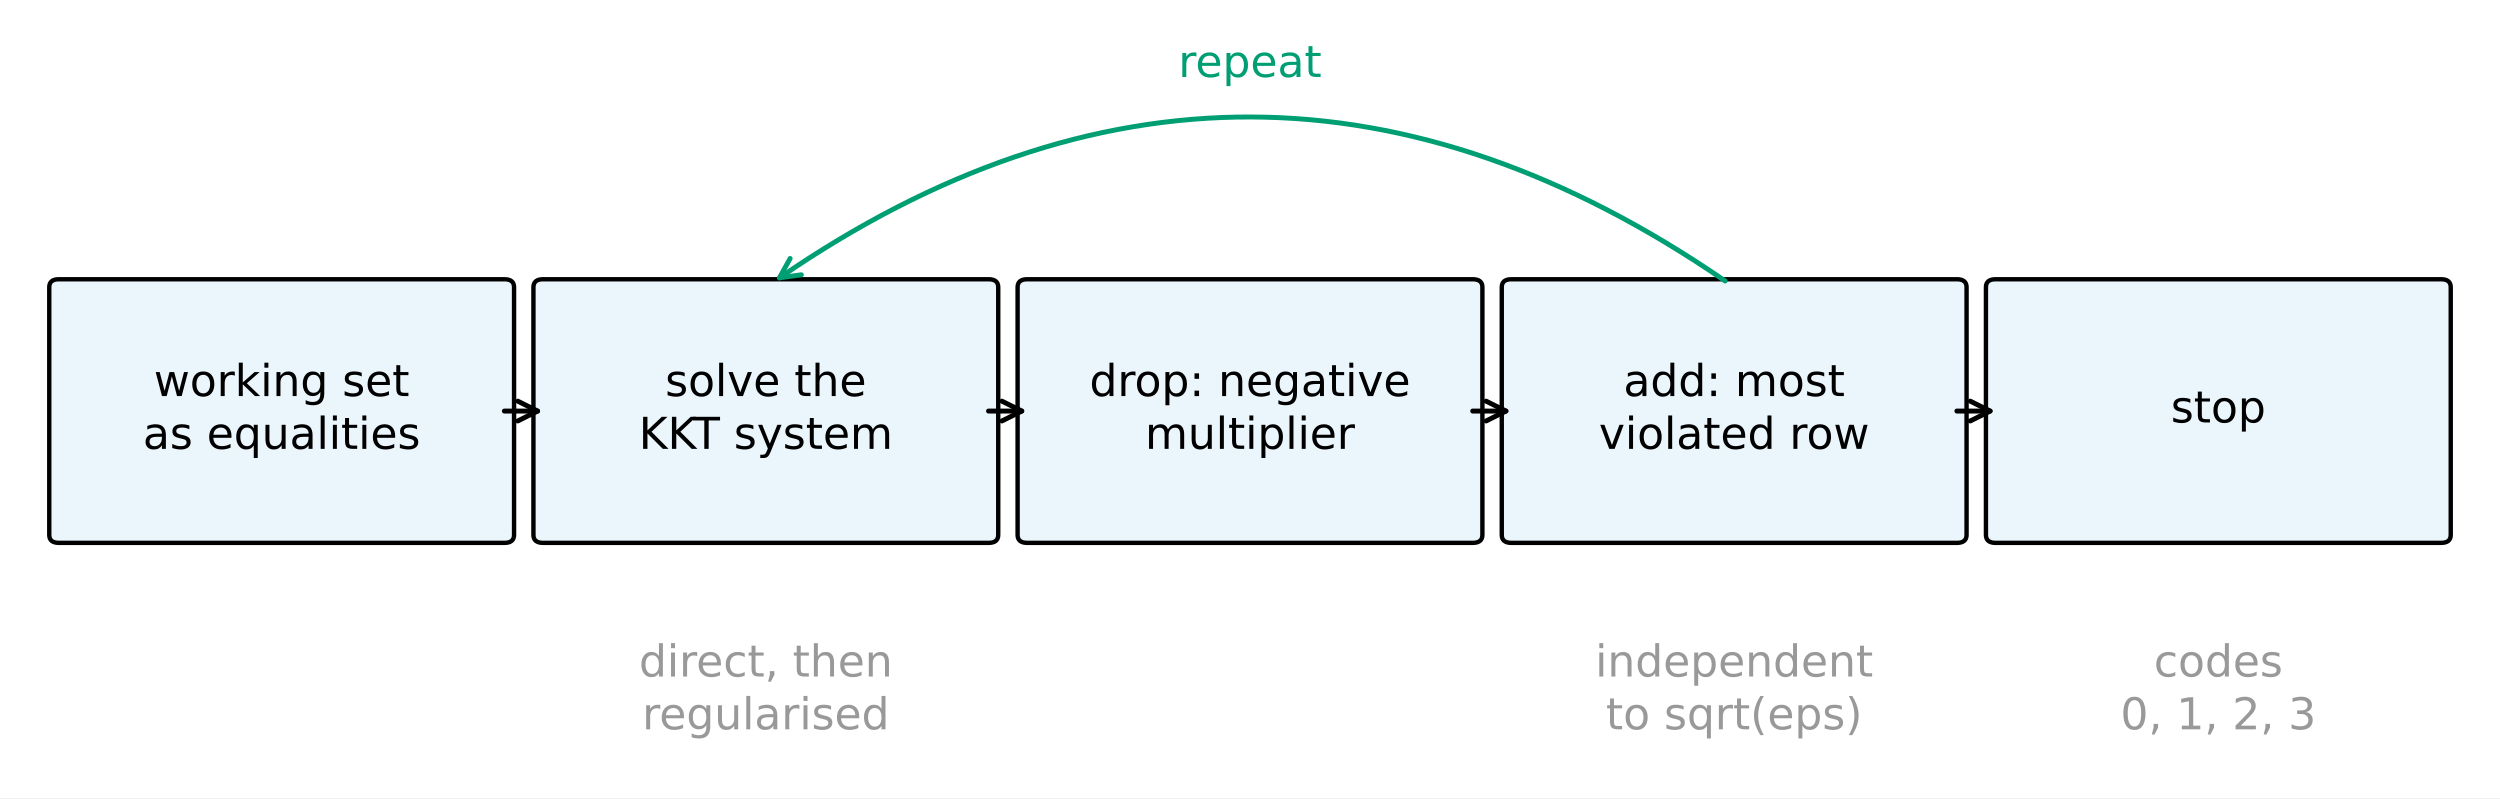
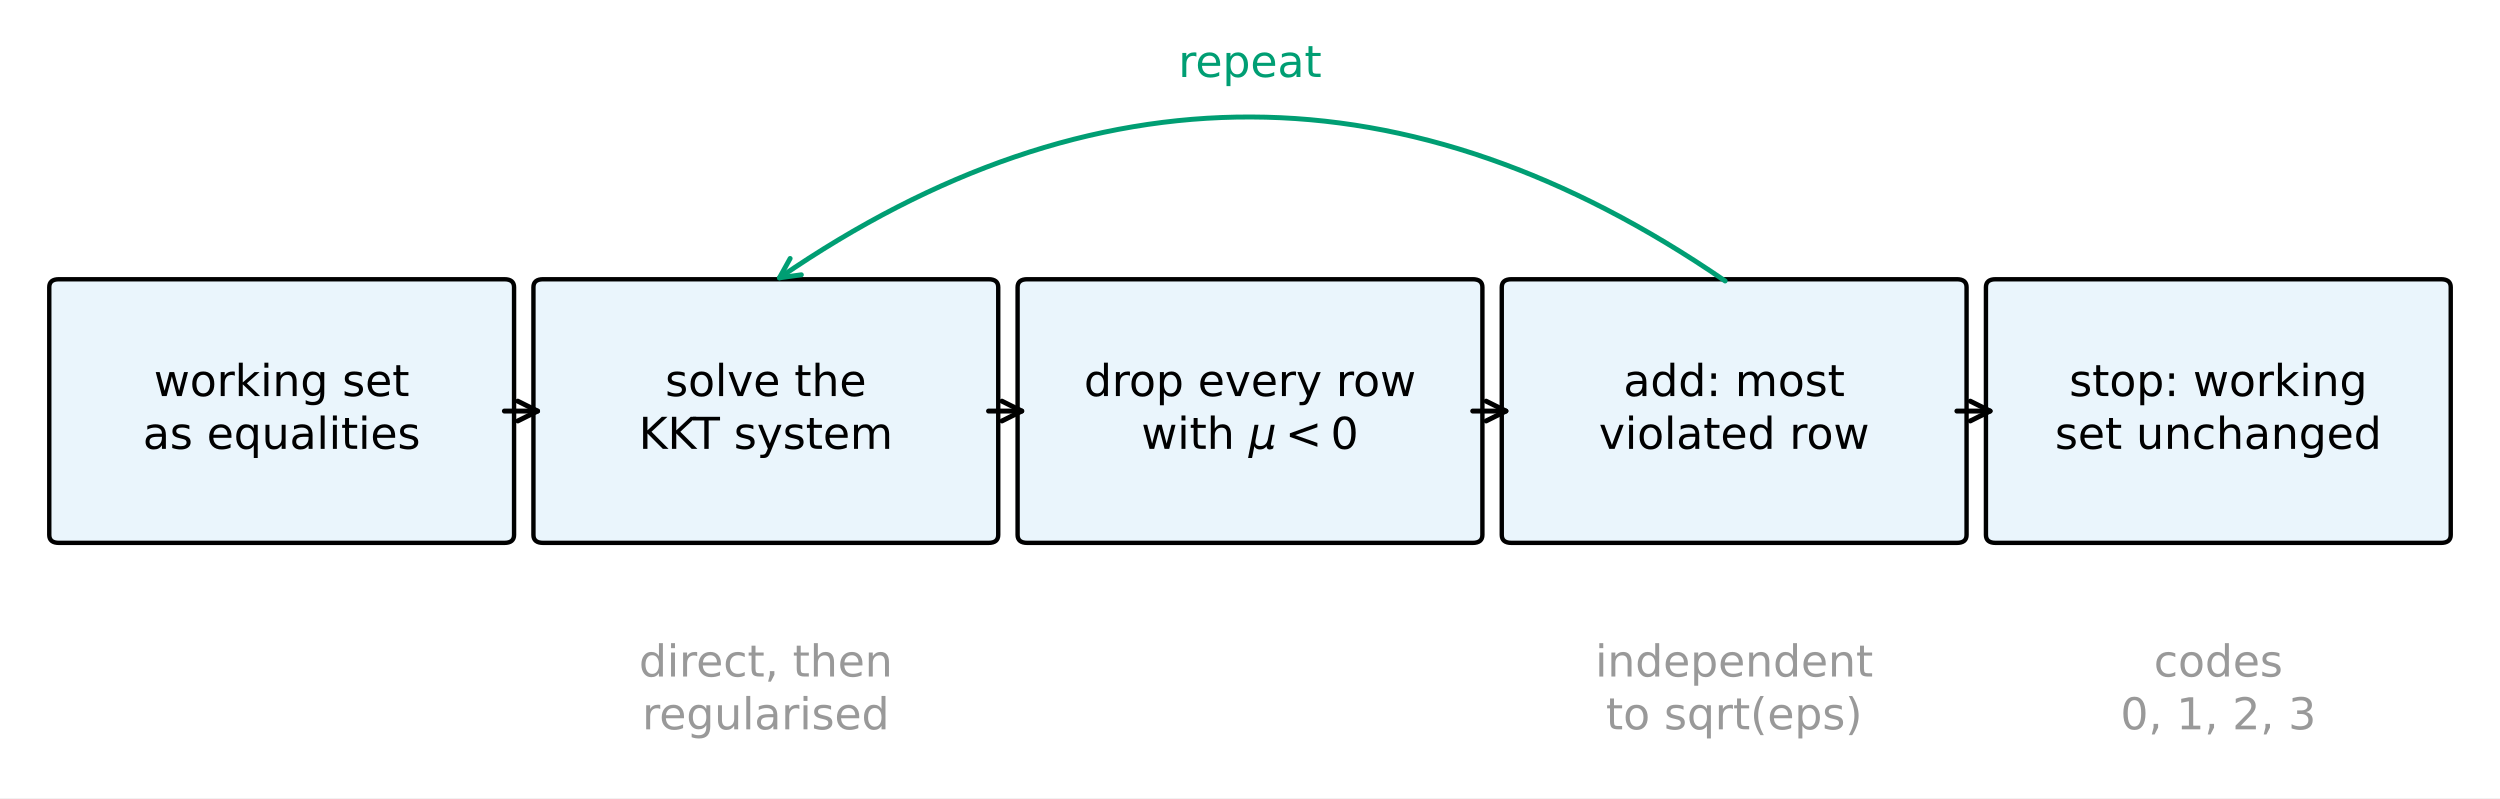
<svg xmlns="http://www.w3.org/2000/svg" xmlns:xlink="http://www.w3.org/1999/xlink" width="454.8pt" height="145.2pt" viewBox="0 0 454.8 145.2" version="1.1">
  <defs>
    <style type="text/css">*{stroke-linejoin: round; stroke-linecap: butt}</style>
  </defs>
  <g id="figure_1">
    <g id="patch_1">
      <path d="M 0 145.2  L 454.8 145.2  L 454.8 0  L 0 0  z " style="fill: #ffffff" />
    </g>
    <g id="axes_1">
      <g id="patch_2">
        <path d="M 10.723 98.76  L 91.757 98.76  Q 93.518 98.76 93.518 97.306  L 93.518 52.253  Q 93.518 50.8 91.757 50.8  L 10.723 50.8  Q 8.962 50.8 8.962 52.253  L 8.962 97.306  Q 8.962 98.76 10.723 98.76  z " clip-path="url(#p1d12dc1ee1)" style="fill: #eaf5fc; stroke: #000000; stroke-width: 0.8; stroke-linejoin: miter" />
      </g>
      <g id="patch_3">
        <path d="M 98.803 98.76  L 179.837 98.76  Q 181.598 98.76 181.598 97.306  L 181.598 52.253  Q 181.598 50.8 179.837 50.8  L 98.803 50.8  Q 97.042 50.8 97.042 52.253  L 97.042 97.306  Q 97.042 98.76 98.803 98.76  z " clip-path="url(#p1d12dc1ee1)" style="fill: #eaf5fc; stroke: #000000; stroke-width: 0.8; stroke-linejoin: miter" />
      </g>
      <g id="patch_4">
        <path d="M 186.883 98.76  L 267.917 98.76  Q 269.678 98.76 269.678 97.306  L 269.678 52.253  Q 269.678 50.8 267.917 50.8  L 186.883 50.8  Q 185.121 50.8 185.121 52.253  L 185.121 97.306  Q 185.121 98.76 186.883 98.76  z " clip-path="url(#p1d12dc1ee1)" style="fill: #eaf5fc; stroke: #000000; stroke-width: 0.8; stroke-linejoin: miter" />
      </g>
      <g id="patch_5">
        <path d="M 274.963 98.76  L 355.996 98.76  Q 357.758 98.76 357.758 97.306  L 357.758 52.253  Q 357.758 50.8 355.996 50.8  L 274.963 50.8  Q 273.201 50.8 273.201 52.253  L 273.201 97.306  Q 273.201 98.76 274.963 98.76  z " clip-path="url(#p1d12dc1ee1)" style="fill: #eaf5fc; stroke: #000000; stroke-width: 0.8; stroke-linejoin: miter" />
      </g>
      <g id="patch_6">
        <path d="M 363.043 98.76  L 444.076 98.76  Q 445.838 98.76 445.838 97.306  L 445.838 52.253  Q 445.838 50.8 444.076 50.8  L 363.043 50.8  Q 361.281 50.8 361.281 52.253  L 361.281 97.306  Q 361.281 98.76 363.043 98.76  z " clip-path="url(#p1d12dc1ee1)" style="fill: #eaf5fc; stroke: #000000; stroke-width: 0.8; stroke-linejoin: miter" />
      </g>
      <g id="text_1">
        <g transform="translate(27.99058 72.0571) scale(0.08 -0.08)">
          <defs>
            <path id="DejaVuSans-5a" d="M 269 3500  L 844 3500  L 1563 769  L 2278 3500  L 2956 3500  L 3675 769  L 4391 3500  L 4966 3500  L 4050 0  L 3372 0  L 2619 2869  L 1863 0  L 1184 0  L 269 3500  z " transform="scale(0.015625)" />
            <path id="DejaVuSans-52" d="M 1959 3097  Q 1497 3097 1228 2736  Q 959 2375 959 1747  Q 959 1119 1226 758  Q 1494 397 1959 397  Q 2419 397 2687 759  Q 2956 1122 2956 1747  Q 2956 2369 2687 2733  Q 2419 3097 1959 3097  z M 1959 3584  Q 2709 3584 3137 3096  Q 3566 2609 3566 1747  Q 3566 888 3137 398  Q 2709 -91 1959 -91  Q 1206 -91 779 398  Q 353 888 353 1747  Q 353 2609 779 3096  Q 1206 3584 1959 3584  z " transform="scale(0.015625)" />
            <path id="DejaVuSans-55" d="M 2631 2963  Q 2534 3019 2420 3045  Q 2306 3072 2169 3072  Q 1681 3072 1420 2755  Q 1159 2438 1159 1844  L 1159 0  L 581 0  L 581 3500  L 1159 3500  L 1159 2956  Q 1341 3275 1631 3429  Q 1922 3584 2338 3584  Q 2397 3584 2469 3576  Q 2541 3569 2628 3553  L 2631 2963  z " transform="scale(0.015625)" />
            <path id="DejaVuSans-4e" d="M 581 4863  L 1159 4863  L 1159 1991  L 2875 3500  L 3609 3500  L 1753 1863  L 3688 0  L 2938 0  L 1159 1709  L 1159 0  L 581 0  L 581 4863  z " transform="scale(0.015625)" />
            <path id="DejaVuSans-4c" d="M 603 3500  L 1178 3500  L 1178 0  L 603 0  L 603 3500  z M 603 4863  L 1178 4863  L 1178 4134  L 603 4134  L 603 4863  z " transform="scale(0.015625)" />
            <path id="DejaVuSans-51" d="M 3513 2113  L 3513 0  L 2938 0  L 2938 2094  Q 2938 2591 2744 2837  Q 2550 3084 2163 3084  Q 1697 3084 1428 2787  Q 1159 2491 1159 1978  L 1159 0  L 581 0  L 581 3500  L 1159 3500  L 1159 2956  Q 1366 3272 1645 3428  Q 1925 3584 2291 3584  Q 2894 3584 3203 3211  Q 3513 2838 3513 2113  z " transform="scale(0.015625)" />
            <path id="DejaVuSans-4a" d="M 2906 1791  Q 2906 2416 2648 2759  Q 2391 3103 1925 3103  Q 1463 3103 1205 2759  Q 947 2416 947 1791  Q 947 1169 1205 825  Q 1463 481 1925 481  Q 2391 481 2648 825  Q 2906 1169 2906 1791  z M 3481 434  Q 3481 -459 3084 -895  Q 2688 -1331 1869 -1331  Q 1566 -1331 1297 -1286  Q 1028 -1241 775 -1147  L 775 -588  Q 1028 -725 1275 -790  Q 1522 -856 1778 -856  Q 2344 -856 2625 -561  Q 2906 -266 2906 331  L 2906 616  Q 2728 306 2450 153  Q 2172 0 1784 0  Q 1141 0 747 490  Q 353 981 353 1791  Q 353 2603 747 3093  Q 1141 3584 1784 3584  Q 2172 3584 2450 3431  Q 2728 3278 2906 2969  L 2906 3500  L 3481 3500  L 3481 434  z " transform="scale(0.015625)" />
            <path id="DejaVuSans-3" transform="scale(0.015625)" />
            <path id="DejaVuSans-56" d="M 2834 3397  L 2834 2853  Q 2591 2978 2328 3040  Q 2066 3103 1784 3103  Q 1356 3103 1142 2972  Q 928 2841 928 2578  Q 928 2378 1081 2264  Q 1234 2150 1697 2047  L 1894 2003  Q 2506 1872 2764 1633  Q 3022 1394 3022 966  Q 3022 478 2636 193  Q 2250 -91 1575 -91  Q 1294 -91 989 -36  Q 684 19 347 128  L 347 722  Q 666 556 975 473  Q 1284 391 1588 391  Q 1994 391 2212 530  Q 2431 669 2431 922  Q 2431 1156 2273 1281  Q 2116 1406 1581 1522  L 1381 1569  Q 847 1681 609 1914  Q 372 2147 372 2553  Q 372 3047 722 3315  Q 1072 3584 1716 3584  Q 2034 3584 2315 3537  Q 2597 3491 2834 3397  z " transform="scale(0.015625)" />
            <path id="DejaVuSans-48" d="M 3597 1894  L 3597 1613  L 953 1613  Q 991 1019 1311 708  Q 1631 397 2203 397  Q 2534 397 2845 478  Q 3156 559 3463 722  L 3463 178  Q 3153 47 2828 -22  Q 2503 -91 2169 -91  Q 1331 -91 842 396  Q 353 884 353 1716  Q 353 2575 817 3079  Q 1281 3584 2069 3584  Q 2775 3584 3186 3129  Q 3597 2675 3597 1894  z M 3022 2063  Q 3016 2534 2758 2815  Q 2500 3097 2075 3097  Q 1594 3097 1305 2825  Q 1016 2553 972 2059  L 3022 2063  z " transform="scale(0.015625)" />
            <path id="DejaVuSans-57" d="M 1172 4494  L 1172 3500  L 2356 3500  L 2356 3053  L 1172 3053  L 1172 1153  Q 1172 725 1289 603  Q 1406 481 1766 481  L 2356 481  L 2356 0  L 1766 0  Q 1100 0 847 248  Q 594 497 594 1153  L 594 3053  L 172 3053  L 172 3500  L 594 3500  L 594 4494  L 1172 4494  z " transform="scale(0.015625)" />
          </defs>
          <use xlink:href="#DejaVuSans-5a" />
          <use xlink:href="#DejaVuSans-52" transform="translate(81.78125 0)" />
          <use xlink:href="#DejaVuSans-55" transform="translate(142.9688 0)" />
          <use xlink:href="#DejaVuSans-4e" transform="translate(184.0781 0)" />
          <use xlink:href="#DejaVuSans-4c" transform="translate(241.9844 0)" />
          <use xlink:href="#DejaVuSans-51" transform="translate(269.7656 0)" />
          <use xlink:href="#DejaVuSans-4a" transform="translate(333.1406 0)" />
          <use xlink:href="#DejaVuSans-3" transform="translate(396.625 0)" />
          <use xlink:href="#DejaVuSans-56" transform="translate(428.4062 0)" />
          <use xlink:href="#DejaVuSans-48" transform="translate(480.5 0)" />
          <use xlink:href="#DejaVuSans-57" transform="translate(542.0312 0)" />
        </g>
        <g transform="translate(25.99995 81.65928) scale(0.08 -0.08)">
          <defs>
            <path id="DejaVuSans-44" d="M 2194 1759  Q 1497 1759 1228 1600  Q 959 1441 959 1056  Q 959 750 1161 570  Q 1363 391 1709 391  Q 2188 391 2477 730  Q 2766 1069 2766 1631  L 2766 1759  L 2194 1759  z M 3341 1997  L 3341 0  L 2766 0  L 2766 531  Q 2569 213 2275 61  Q 1981 -91 1556 -91  Q 1019 -91 701 211  Q 384 513 384 1019  Q 384 1609 779 1909  Q 1175 2209 1959 2209  L 2766 2209  L 2766 2266  Q 2766 2663 2505 2880  Q 2244 3097 1772 3097  Q 1472 3097 1187 3025  Q 903 2953 641 2809  L 641 3341  Q 956 3463 1253 3523  Q 1550 3584 1831 3584  Q 2591 3584 2966 3190  Q 3341 2797 3341 1997  z " transform="scale(0.015625)" />
            <path id="DejaVuSans-54" d="M 947 1747  Q 947 1113 1208 752  Q 1469 391 1925 391  Q 2381 391 2643 752  Q 2906 1113 2906 1747  Q 2906 2381 2643 2742  Q 2381 3103 1925 3103  Q 1469 3103 1208 2742  Q 947 2381 947 1747  z M 2906 525  Q 2725 213 2448 61  Q 2172 -91 1784 -91  Q 1150 -91 751 415  Q 353 922 353 1747  Q 353 2572 751 3078  Q 1150 3584 1784 3584  Q 2172 3584 2448 3432  Q 2725 3281 2906 2969  L 2906 3500  L 3481 3500  L 3481 -1331  L 2906 -1331  L 2906 525  z " transform="scale(0.015625)" />
            <path id="DejaVuSans-58" d="M 544 1381  L 544 3500  L 1119 3500  L 1119 1403  Q 1119 906 1312 657  Q 1506 409 1894 409  Q 2359 409 2629 706  Q 2900 1003 2900 1516  L 2900 3500  L 3475 3500  L 3475 0  L 2900 0  L 2900 538  Q 2691 219 2414 64  Q 2138 -91 1772 -91  Q 1169 -91 856 284  Q 544 659 544 1381  z M 1991 3584  L 1991 3584  z " transform="scale(0.015625)" />
            <path id="DejaVuSans-4f" d="M 603 4863  L 1178 4863  L 1178 0  L 603 0  L 603 4863  z " transform="scale(0.015625)" />
          </defs>
          <use xlink:href="#DejaVuSans-44" />
          <use xlink:href="#DejaVuSans-56" transform="translate(61.28125 0)" />
          <use xlink:href="#DejaVuSans-3" transform="translate(113.375 0)" />
          <use xlink:href="#DejaVuSans-48" transform="translate(145.1562 0)" />
          <use xlink:href="#DejaVuSans-54" transform="translate(206.6875 0)" />
          <use xlink:href="#DejaVuSans-58" transform="translate(270.1719 0)" />
          <use xlink:href="#DejaVuSans-44" transform="translate(333.5469 0)" />
          <use xlink:href="#DejaVuSans-4f" transform="translate(394.8281 0)" />
          <use xlink:href="#DejaVuSans-4c" transform="translate(422.6094 0)" />
          <use xlink:href="#DejaVuSans-57" transform="translate(450.3906 0)" />
          <use xlink:href="#DejaVuSans-4c" transform="translate(489.5938 0)" />
          <use xlink:href="#DejaVuSans-48" transform="translate(517.375 0)" />
          <use xlink:href="#DejaVuSans-56" transform="translate(578.9062 0)" />
        </g>
      </g>
      <g id="patch_7">
        <path d="M 91.757 74.78  Q 95.28 74.78 97.797 74.78  " style="fill: none; stroke: #000000; stroke-width: 0.9; stroke-linecap: round" />
        <path d="M 94.197 72.98  L 97.797 74.78  L 94.197 76.58  " style="fill: none; stroke: #000000; stroke-width: 0.9; stroke-linecap: round" />
      </g>
      <g id="text_2">
        <g transform="translate(121.013 72.05741) scale(0.08 -0.08)">
          <defs>
            <path id="DejaVuSans-59" d="M 191 3500  L 800 3500  L 1894 563  L 2988 3500  L 3597 3500  L 2284 0  L 1503 0  L 191 3500  z " transform="scale(0.015625)" />
            <path id="DejaVuSans-4b" d="M 3513 2113  L 3513 0  L 2938 0  L 2938 2094  Q 2938 2591 2744 2837  Q 2550 3084 2163 3084  Q 1697 3084 1428 2787  Q 1159 2491 1159 1978  L 1159 0  L 581 0  L 581 4863  L 1159 4863  L 1159 2956  Q 1366 3272 1645 3428  Q 1925 3584 2291 3584  Q 2894 3584 3203 3211  Q 3513 2838 3513 2113  z " transform="scale(0.015625)" />
          </defs>
          <use xlink:href="#DejaVuSans-56" />
          <use xlink:href="#DejaVuSans-52" transform="translate(52.09375 0)" />
          <use xlink:href="#DejaVuSans-4f" transform="translate(113.2812 0)" />
          <use xlink:href="#DejaVuSans-59" transform="translate(141.0625 0)" />
          <use xlink:href="#DejaVuSans-48" transform="translate(200.25 0)" />
          <use xlink:href="#DejaVuSans-3" transform="translate(261.7812 0)" />
          <use xlink:href="#DejaVuSans-57" transform="translate(293.5625 0)" />
          <use xlink:href="#DejaVuSans-4b" transform="translate(332.7656 0)" />
          <use xlink:href="#DejaVuSans-48" transform="translate(396.1406 0)" />
        </g>
        <g transform="translate(116.2092 81.65897) scale(0.08 -0.08)">
          <defs>
            <path id="DejaVuSans-2e" d="M 628 4666  L 1259 4666  L 1259 2694  L 3353 4666  L 4166 4666  L 1850 2491  L 4331 0  L 3500 0  L 1259 2247  L 1259 0  L 628 0  L 628 4666  z " transform="scale(0.015625)" />
            <path id="DejaVuSans-37" d="M -19 4666  L 3928 4666  L 3928 4134  L 2272 4134  L 2272 0  L 1638 0  L 1638 4134  L -19 4134  L -19 4666  z " transform="scale(0.015625)" />
            <path id="DejaVuSans-5c" d="M 2059 -325  Q 1816 -950 1584 -1140  Q 1353 -1331 966 -1331  L 506 -1331  L 506 -850  L 844 -850  Q 1081 -850 1212 -737  Q 1344 -625 1503 -206  L 1606 56  L 191 3500  L 800 3500  L 1894 763  L 2988 3500  L 3597 3500  L 2059 -325  z " transform="scale(0.015625)" />
            <path id="DejaVuSans-50" d="M 3328 2828  Q 3544 3216 3844 3400  Q 4144 3584 4550 3584  Q 5097 3584 5394 3201  Q 5691 2819 5691 2113  L 5691 0  L 5113 0  L 5113 2094  Q 5113 2597 4934 2840  Q 4756 3084 4391 3084  Q 3944 3084 3684 2787  Q 3425 2491 3425 1978  L 3425 0  L 2847 0  L 2847 2094  Q 2847 2600 2669 2842  Q 2491 3084 2119 3084  Q 1678 3084 1418 2786  Q 1159 2488 1159 1978  L 1159 0  L 581 0  L 581 3500  L 1159 3500  L 1159 2956  Q 1356 3278 1631 3431  Q 1906 3584 2284 3584  Q 2666 3584 2933 3390  Q 3200 3197 3328 2828  z " transform="scale(0.015625)" />
          </defs>
          <use xlink:href="#DejaVuSans-2e" />
          <use xlink:href="#DejaVuSans-2e" transform="translate(65.57812 0)" />
          <use xlink:href="#DejaVuSans-37" transform="translate(123.3906 0)" />
          <use xlink:href="#DejaVuSans-3" transform="translate(184.4688 0)" />
          <use xlink:href="#DejaVuSans-56" transform="translate(216.25 0)" />
          <use xlink:href="#DejaVuSans-5c" transform="translate(268.3438 0)" />
          <use xlink:href="#DejaVuSans-56" transform="translate(327.5312 0)" />
          <use xlink:href="#DejaVuSans-57" transform="translate(379.625 0)" />
          <use xlink:href="#DejaVuSans-48" transform="translate(418.8281 0)" />
          <use xlink:href="#DejaVuSans-50" transform="translate(480.3594 0)" />
        </g>
      </g>
      <g id="patch_8">
        <path d="M 179.837 74.78  Q 183.36 74.78 185.877 74.78  " style="fill: none; stroke: #000000; stroke-width: 0.9; stroke-linecap: round" />
        <path d="M 182.277 72.98  L 185.877 74.78  L 182.277 76.58  " style="fill: none; stroke: #000000; stroke-width: 0.9; stroke-linecap: round" />
      </g>
      <g id="text_3">
-         <g transform="translate(198.2035 72.0571) scale(0.08 -0.08)">
+         <g transform="translate(197.1979 72.05647) scale(0.08 -0.08)">
          <defs>
            <path id="DejaVuSans-47" d="M 2906 2969  L 2906 4863  L 3481 4863  L 3481 0  L 2906 0  L 2906 525  Q 2725 213 2448 61  Q 2172 -91 1784 -91  Q 1150 -91 751 415  Q 353 922 353 1747  Q 353 2572 751 3078  Q 1150 3584 1784 3584  Q 2172 3584 2448 3432  Q 2725 3281 2906 2969  z M 947 1747  Q 947 1113 1208 752  Q 1469 391 1925 391  Q 2381 391 2643 752  Q 2906 1113 2906 1747  Q 2906 2381 2643 2742  Q 2381 3103 1925 3103  Q 1469 3103 1208 2742  Q 947 2381 947 1747  z " transform="scale(0.015625)" />
            <path id="DejaVuSans-53" d="M 1159 525  L 1159 -1331  L 581 -1331  L 581 3500  L 1159 3500  L 1159 2969  Q 1341 3281 1617 3432  Q 1894 3584 2278 3584  Q 2916 3584 3314 3078  Q 3713 2572 3713 1747  Q 3713 922 3314 415  Q 2916 -91 2278 -91  Q 1894 -91 1617 61  Q 1341 213 1159 525  z M 3116 1747  Q 3116 2381 2855 2742  Q 2594 3103 2138 3103  Q 1681 3103 1420 2742  Q 1159 2381 1159 1747  Q 1159 1113 1420 752  Q 1681 391 2138 391  Q 2594 391 2855 752  Q 3116 1113 3116 1747  z " transform="scale(0.015625)" />
-             <path id="DejaVuSans-1d" d="M 750 794  L 1409 794  L 1409 0  L 750 0  L 750 794  z M 750 3309  L 1409 3309  L 1409 2516  L 750 2516  L 750 3309  z " transform="scale(0.015625)" />
          </defs>
          <use xlink:href="#DejaVuSans-47" />
          <use xlink:href="#DejaVuSans-55" transform="translate(63.48438 0)" />
          <use xlink:href="#DejaVuSans-52" transform="translate(102.3906 0)" />
          <use xlink:href="#DejaVuSans-53" transform="translate(163.5781 0)" />
-           <use xlink:href="#DejaVuSans-1d" transform="translate(227.0625 0)" />
-           <use xlink:href="#DejaVuSans-3" transform="translate(260.75 0)" />
-           <use xlink:href="#DejaVuSans-51" transform="translate(292.5312 0)" />
-           <use xlink:href="#DejaVuSans-48" transform="translate(355.9062 0)" />
-           <use xlink:href="#DejaVuSans-4a" transform="translate(417.4375 0)" />
-           <use xlink:href="#DejaVuSans-44" transform="translate(480.9219 0)" />
-           <use xlink:href="#DejaVuSans-57" transform="translate(542.2031 0)" />
-           <use xlink:href="#DejaVuSans-4c" transform="translate(581.4062 0)" />
-           <use xlink:href="#DejaVuSans-59" transform="translate(609.1875 0)" />
-           <use xlink:href="#DejaVuSans-48" transform="translate(668.375 0)" />
-         </g>
-         <g transform="translate(208.3104 81.65928) scale(0.08 -0.08)">
-           <use xlink:href="#DejaVuSans-50" />
-           <use xlink:href="#DejaVuSans-58" transform="translate(97.40625 0)" />
-           <use xlink:href="#DejaVuSans-4f" transform="translate(160.7812 0)" />
-           <use xlink:href="#DejaVuSans-57" transform="translate(188.5625 0)" />
-           <use xlink:href="#DejaVuSans-4c" transform="translate(227.7656 0)" />
-           <use xlink:href="#DejaVuSans-53" transform="translate(255.5469 0)" />
-           <use xlink:href="#DejaVuSans-4f" transform="translate(319.0312 0)" />
-           <use xlink:href="#DejaVuSans-4c" transform="translate(346.8125 0)" />
-           <use xlink:href="#DejaVuSans-48" transform="translate(374.5938 0)" />
-           <use xlink:href="#DejaVuSans-55" transform="translate(436.125 0)" />
+           <use xlink:href="#DejaVuSans-3" transform="translate(227.0625 0)" />
+           <use xlink:href="#DejaVuSans-48" transform="translate(258.8438 0)" />
+           <use xlink:href="#DejaVuSans-59" transform="translate(320.375 0)" />
+           <use xlink:href="#DejaVuSans-48" transform="translate(379.5625 0)" />
+           <use xlink:href="#DejaVuSans-55" transform="translate(441.0938 0)" />
+           <use xlink:href="#DejaVuSans-5c" transform="translate(482.2031 0)" />
+           <use xlink:href="#DejaVuSans-3" transform="translate(541.3906 0)" />
+           <use xlink:href="#DejaVuSans-55" transform="translate(573.1719 0)" />
+           <use xlink:href="#DejaVuSans-52" transform="translate(612.0781 0)" />
+           <use xlink:href="#DejaVuSans-5a" transform="translate(673.2656 0)" />
+         </g>
+         <g transform="translate(207.6398 81.65991) scale(0.08 -0.08)">
+           <defs>
+             <path id="DejaVuSans-Oblique-350" d="M -84 -1331  L 856 3500  L 1434 3500  L 1009 1322  Q 997 1256 987 1175  Q 978 1094 978 1013  Q 978 722 1161 565  Q 1344 409 1684 409  Q 2147 409 2431 671  Q 2716 934 2816 1459  L 3213 3500  L 3788 3500  L 3266 809  Q 3253 750 3248 706  Q 3244 663 3244 628  Q 3244 531 3283 486  Q 3322 441 3406 441  Q 3438 441 3492 456  Q 3547 472 3647 513  L 3559 50  Q 3422 -19 3297 -55  Q 3172 -91 3053 -91  Q 2847 -91 2730 40  Q 2613 172 2613 403  Q 2438 153 2195 31  Q 1953 -91 1625 -91  Q 1334 -91 1117 43  Q 900 178 831 397  L 494 -1331  L -84 -1331  z " transform="scale(0.015625)" />
+             <path id="DejaVuSans-1f" d="M 4684 3150  L 1459 2003  L 4684 863  L 4684 294  L 678 1747  L 678 2266  L 4684 3719  L 4684 3150  z " transform="scale(0.015625)" />
+             <path id="DejaVuSans-13" d="M 2034 4250  Q 1547 4250 1301 3770  Q 1056 3291 1056 2328  Q 1056 1369 1301 889  Q 1547 409 2034 409  Q 2525 409 2770 889  Q 3016 1369 3016 2328  Q 3016 3291 2770 3770  Q 2525 4250 2034 4250  z M 2034 4750  Q 2819 4750 3233 4129  Q 3647 3509 3647 2328  Q 3647 1150 3233 529  Q 2819 -91 2034 -91  Q 1250 -91 836 529  Q 422 1150 422 2328  Q 422 3509 836 4129  Q 1250 4750 2034 4750  z " transform="scale(0.015625)" />
+           </defs>
+           <use xlink:href="#DejaVuSans-5a" transform="translate(0 0.015625)" />
+           <use xlink:href="#DejaVuSans-4c" transform="translate(81.78711 0.015625)" />
+           <use xlink:href="#DejaVuSans-57" transform="translate(109.5703 0.015625)" />
+           <use xlink:href="#DejaVuSans-4b" transform="translate(148.7793 0.015625)" />
+           <use xlink:href="#DejaVuSans-3" transform="translate(212.1582 0.015625)" />
+           <use xlink:href="#DejaVuSans-Oblique-350" transform="translate(243.9453 0.015625)" />
+           <use xlink:href="#DejaVuSans-1f" transform="translate(327.0508 0.015625)" />
+           <use xlink:href="#DejaVuSans-13" transform="translate(430.3223 0.015625)" />
        </g>
      </g>
      <g id="patch_9">
        <path d="M 267.917 74.78  Q 271.44 74.78 273.957 74.78  " style="fill: none; stroke: #000000; stroke-width: 0.9; stroke-linecap: round" />
        <path d="M 270.357 72.98  L 273.957 74.78  L 270.357 76.58  " style="fill: none; stroke: #000000; stroke-width: 0.9; stroke-linecap: round" />
      </g>
      <g id="text_4">
        <g transform="translate(295.3353 72.0571) scale(0.08 -0.08)">
+           <defs>
+             <path id="DejaVuSans-1d" d="M 750 794  L 1409 794  L 1409 0  L 750 0  L 750 794  z M 750 3309  L 1409 3309  L 1409 2516  L 750 2516  L 750 3309  z " transform="scale(0.015625)" />
+           </defs>
          <use xlink:href="#DejaVuSans-44" />
          <use xlink:href="#DejaVuSans-47" transform="translate(61.28125 0)" />
          <use xlink:href="#DejaVuSans-47" transform="translate(124.7656 0)" />
          <use xlink:href="#DejaVuSans-1d" transform="translate(188.25 0)" />
          <use xlink:href="#DejaVuSans-3" transform="translate(221.9375 0)" />
          <use xlink:href="#DejaVuSans-50" transform="translate(253.7188 0)" />
          <use xlink:href="#DejaVuSans-52" transform="translate(351.125 0)" />
          <use xlink:href="#DejaVuSans-56" transform="translate(412.3125 0)" />
          <use xlink:href="#DejaVuSans-57" transform="translate(464.4062 0)" />
        </g>
        <g transform="translate(290.8759 81.65928) scale(0.08 -0.08)">
          <use xlink:href="#DejaVuSans-59" />
          <use xlink:href="#DejaVuSans-4c" transform="translate(59.1875 0)" />
          <use xlink:href="#DejaVuSans-52" transform="translate(86.96875 0)" />
          <use xlink:href="#DejaVuSans-4f" transform="translate(148.1562 0)" />
          <use xlink:href="#DejaVuSans-44" transform="translate(175.9375 0)" />
          <use xlink:href="#DejaVuSans-57" transform="translate(237.2188 0)" />
          <use xlink:href="#DejaVuSans-48" transform="translate(276.4219 0)" />
          <use xlink:href="#DejaVuSans-47" transform="translate(337.9531 0)" />
          <use xlink:href="#DejaVuSans-3" transform="translate(401.4375 0)" />
          <use xlink:href="#DejaVuSans-55" transform="translate(433.2188 0)" />
          <use xlink:href="#DejaVuSans-52" transform="translate(472.125 0)" />
          <use xlink:href="#DejaVuSans-5a" transform="translate(533.3125 0)" />
        </g>
      </g>
      <g id="patch_10">
        <path d="M 355.996 74.78  Q 359.52 74.78 362.037 74.78  " style="fill: none; stroke: #000000; stroke-width: 0.9; stroke-linecap: round" />
        <path d="M 358.437 72.98  L 362.037 74.78  L 358.437 76.58  " style="fill: none; stroke: #000000; stroke-width: 0.9; stroke-linecap: round" />
      </g>
      <g id="text_5">
-         <g transform="translate(394.9208 76.85788) scale(0.08 -0.08)">
+         <g transform="translate(376.4371 72.0571) scale(0.08 -0.08)">
          <use xlink:href="#DejaVuSans-56" />
          <use xlink:href="#DejaVuSans-57" transform="translate(52.09375 0)" />
          <use xlink:href="#DejaVuSans-52" transform="translate(91.29688 0)" />
          <use xlink:href="#DejaVuSans-53" transform="translate(152.4844 0)" />
+           <use xlink:href="#DejaVuSans-1d" transform="translate(215.9688 0)" />
+           <use xlink:href="#DejaVuSans-3" transform="translate(249.6562 0)" />
+           <use xlink:href="#DejaVuSans-5a" transform="translate(281.4375 0)" />
+           <use xlink:href="#DejaVuSans-52" transform="translate(363.2188 0)" />
+           <use xlink:href="#DejaVuSans-55" transform="translate(424.4062 0)" />
+           <use xlink:href="#DejaVuSans-4e" transform="translate(465.5156 0)" />
+           <use xlink:href="#DejaVuSans-4c" transform="translate(523.4219 0)" />
+           <use xlink:href="#DejaVuSans-51" transform="translate(551.2031 0)" />
+           <use xlink:href="#DejaVuSans-4a" transform="translate(614.5781 0)" />
+         </g>
+         <g transform="translate(373.8446 81.65928) scale(0.08 -0.08)">
+           <defs>
+             <path id="DejaVuSans-46" d="M 3122 3366  L 3122 2828  Q 2878 2963 2633 3030  Q 2388 3097 2138 3097  Q 1578 3097 1268 2742  Q 959 2388 959 1747  Q 959 1106 1268 751  Q 1578 397 2138 397  Q 2388 397 2633 464  Q 2878 531 3122 666  L 3122 134  Q 2881 22 2623 -34  Q 2366 -91 2075 -91  Q 1284 -91 818 406  Q 353 903 353 1747  Q 353 2603 823 3093  Q 1294 3584 2113 3584  Q 2378 3584 2631 3529  Q 2884 3475 3122 3366  z " transform="scale(0.015625)" />
+           </defs>
+           <use xlink:href="#DejaVuSans-56" />
+           <use xlink:href="#DejaVuSans-48" transform="translate(52.09375 0)" />
+           <use xlink:href="#DejaVuSans-57" transform="translate(113.625 0)" />
+           <use xlink:href="#DejaVuSans-3" transform="translate(152.8281 0)" />
+           <use xlink:href="#DejaVuSans-58" transform="translate(184.6094 0)" />
+           <use xlink:href="#DejaVuSans-51" transform="translate(247.9844 0)" />
+           <use xlink:href="#DejaVuSans-46" transform="translate(311.3594 0)" />
+           <use xlink:href="#DejaVuSans-4b" transform="translate(366.3438 0)" />
+           <use xlink:href="#DejaVuSans-44" transform="translate(429.7188 0)" />
+           <use xlink:href="#DejaVuSans-51" transform="translate(491 0)" />
+           <use xlink:href="#DejaVuSans-4a" transform="translate(554.375 0)" />
+           <use xlink:href="#DejaVuSans-48" transform="translate(617.8594 0)" />
+           <use xlink:href="#DejaVuSans-47" transform="translate(679.3906 0)" />
        </g>
      </g>
      <g id="text_6">
        <g style="fill: #999999" transform="translate(116.2424 123.0791) scale(0.08 -0.08)">
          <defs>
-             <path id="DejaVuSans-46" d="M 3122 3366  L 3122 2828  Q 2878 2963 2633 3030  Q 2388 3097 2138 3097  Q 1578 3097 1268 2742  Q 959 2388 959 1747  Q 959 1106 1268 751  Q 1578 397 2138 397  Q 2388 397 2633 464  Q 2878 531 3122 666  L 3122 134  Q 2881 22 2623 -34  Q 2366 -91 2075 -91  Q 1284 -91 818 406  Q 353 903 353 1747  Q 353 2603 823 3093  Q 1294 3584 2113 3584  Q 2378 3584 2631 3529  Q 2884 3475 3122 3366  z " transform="scale(0.015625)" />
            <path id="DejaVuSans-f" d="M 750 794  L 1409 794  L 1409 256  L 897 -744  L 494 -744  L 750 256  L 750 794  z " transform="scale(0.015625)" />
          </defs>
          <use xlink:href="#DejaVuSans-47" />
          <use xlink:href="#DejaVuSans-4c" transform="translate(63.48438 0)" />
          <use xlink:href="#DejaVuSans-55" transform="translate(91.26562 0)" />
          <use xlink:href="#DejaVuSans-48" transform="translate(130.1719 0)" />
          <use xlink:href="#DejaVuSans-46" transform="translate(191.7031 0)" />
          <use xlink:href="#DejaVuSans-57" transform="translate(246.6875 0)" />
          <use xlink:href="#DejaVuSans-f" transform="translate(285.8906 0)" />
          <use xlink:href="#DejaVuSans-3" transform="translate(317.6719 0)" />
          <use xlink:href="#DejaVuSans-57" transform="translate(349.4531 0)" />
          <use xlink:href="#DejaVuSans-4b" transform="translate(388.6562 0)" />
          <use xlink:href="#DejaVuSans-48" transform="translate(452.0312 0)" />
          <use xlink:href="#DejaVuSans-51" transform="translate(513.5625 0)" />
        </g>
        <g style="fill: #999999" transform="translate(116.8255 132.6813) scale(0.08 -0.08)">
          <use xlink:href="#DejaVuSans-55" />
          <use xlink:href="#DejaVuSans-48" transform="translate(38.90625 0)" />
          <use xlink:href="#DejaVuSans-4a" transform="translate(100.4375 0)" />
          <use xlink:href="#DejaVuSans-58" transform="translate(163.9219 0)" />
          <use xlink:href="#DejaVuSans-4f" transform="translate(227.2969 0)" />
          <use xlink:href="#DejaVuSans-44" transform="translate(255.0781 0)" />
          <use xlink:href="#DejaVuSans-55" transform="translate(316.3594 0)" />
          <use xlink:href="#DejaVuSans-4c" transform="translate(357.4688 0)" />
          <use xlink:href="#DejaVuSans-56" transform="translate(385.25 0)" />
          <use xlink:href="#DejaVuSans-48" transform="translate(437.3438 0)" />
          <use xlink:href="#DejaVuSans-47" transform="translate(498.875 0)" />
        </g>
      </g>
      <g id="text_7">
        <g style="fill: #999999" transform="translate(290.1934 123.0791) scale(0.08 -0.08)">
          <use xlink:href="#DejaVuSans-4c" />
          <use xlink:href="#DejaVuSans-51" transform="translate(27.78125 0)" />
          <use xlink:href="#DejaVuSans-47" transform="translate(91.15625 0)" />
          <use xlink:href="#DejaVuSans-48" transform="translate(154.6406 0)" />
          <use xlink:href="#DejaVuSans-53" transform="translate(216.1719 0)" />
          <use xlink:href="#DejaVuSans-48" transform="translate(279.6562 0)" />
          <use xlink:href="#DejaVuSans-51" transform="translate(341.1875 0)" />
          <use xlink:href="#DejaVuSans-47" transform="translate(404.5625 0)" />
          <use xlink:href="#DejaVuSans-48" transform="translate(468.0469 0)" />
          <use xlink:href="#DejaVuSans-51" transform="translate(529.5781 0)" />
          <use xlink:href="#DejaVuSans-57" transform="translate(592.9531 0)" />
        </g>
        <g style="fill: #999999" transform="translate(292.1515 132.6807) scale(0.08 -0.08)">
          <defs>
            <path id="DejaVuSans-b" d="M 1984 4856  Q 1566 4138 1362 3434  Q 1159 2731 1159 2009  Q 1159 1288 1364 580  Q 1569 -128 1984 -844  L 1484 -844  Q 1016 -109 783 600  Q 550 1309 550 2009  Q 550 2706 781 3412  Q 1013 4119 1484 4856  L 1984 4856  z " transform="scale(0.015625)" />
            <path id="DejaVuSans-c" d="M 513 4856  L 1013 4856  Q 1481 4119 1714 3412  Q 1947 2706 1947 2009  Q 1947 1309 1714 600  Q 1481 -109 1013 -844  L 513 -844  Q 928 -128 1133 580  Q 1338 1288 1338 2009  Q 1338 2731 1133 3434  Q 928 4138 513 4856  z " transform="scale(0.015625)" />
          </defs>
          <use xlink:href="#DejaVuSans-57" />
          <use xlink:href="#DejaVuSans-52" transform="translate(39.20312 0)" />
          <use xlink:href="#DejaVuSans-3" transform="translate(100.3906 0)" />
          <use xlink:href="#DejaVuSans-56" transform="translate(132.1719 0)" />
          <use xlink:href="#DejaVuSans-54" transform="translate(184.2656 0)" />
          <use xlink:href="#DejaVuSans-55" transform="translate(247.75 0)" />
          <use xlink:href="#DejaVuSans-57" transform="translate(288.8594 0)" />
          <use xlink:href="#DejaVuSans-b" transform="translate(328.0625 0)" />
          <use xlink:href="#DejaVuSans-48" transform="translate(367.0781 0)" />
          <use xlink:href="#DejaVuSans-53" transform="translate(428.6094 0)" />
          <use xlink:href="#DejaVuSans-56" transform="translate(492.0938 0)" />
          <use xlink:href="#DejaVuSans-c" transform="translate(544.1875 0)" />
        </g>
      </g>
      <g id="text_8">
        <g style="fill: #999999" transform="translate(391.8283 123.0791) scale(0.08 -0.08)">
          <use xlink:href="#DejaVuSans-46" />
          <use xlink:href="#DejaVuSans-52" transform="translate(54.98438 0)" />
          <use xlink:href="#DejaVuSans-47" transform="translate(116.1719 0)" />
          <use xlink:href="#DejaVuSans-48" transform="translate(179.6562 0)" />
          <use xlink:href="#DejaVuSans-56" transform="translate(241.1875 0)" />
        </g>
        <g style="fill: #999999" transform="translate(385.7521 132.6807) scale(0.08 -0.08)">
          <defs>
-             <path id="DejaVuSans-13" d="M 2034 4250  Q 1547 4250 1301 3770  Q 1056 3291 1056 2328  Q 1056 1369 1301 889  Q 1547 409 2034 409  Q 2525 409 2770 889  Q 3016 1369 3016 2328  Q 3016 3291 2770 3770  Q 2525 4250 2034 4250  z M 2034 4750  Q 2819 4750 3233 4129  Q 3647 3509 3647 2328  Q 3647 1150 3233 529  Q 2819 -91 2034 -91  Q 1250 -91 836 529  Q 422 1150 422 2328  Q 422 3509 836 4129  Q 1250 4750 2034 4750  z " transform="scale(0.015625)" />
            <path id="DejaVuSans-14" d="M 794 531  L 1825 531  L 1825 4091  L 703 3866  L 703 4441  L 1819 4666  L 2450 4666  L 2450 531  L 3481 531  L 3481 0  L 794 0  L 794 531  z " transform="scale(0.015625)" />
            <path id="DejaVuSans-15" d="M 1228 531  L 3431 531  L 3431 0  L 469 0  L 469 531  Q 828 903 1448 1529  Q 2069 2156 2228 2338  Q 2531 2678 2651 2914  Q 2772 3150 2772 3378  Q 2772 3750 2511 3984  Q 2250 4219 1831 4219  Q 1534 4219 1204 4116  Q 875 4013 500 3803  L 500 4441  Q 881 4594 1212 4672  Q 1544 4750 1819 4750  Q 2544 4750 2975 4387  Q 3406 4025 3406 3419  Q 3406 3131 3298 2873  Q 3191 2616 2906 2266  Q 2828 2175 2409 1742  Q 1991 1309 1228 531  z " transform="scale(0.015625)" />
            <path id="DejaVuSans-16" d="M 2597 2516  Q 3050 2419 3304 2112  Q 3559 1806 3559 1356  Q 3559 666 3084 287  Q 2609 -91 1734 -91  Q 1441 -91 1130 -33  Q 819 25 488 141  L 488 750  Q 750 597 1062 519  Q 1375 441 1716 441  Q 2309 441 2620 675  Q 2931 909 2931 1356  Q 2931 1769 2642 2001  Q 2353 2234 1838 2234  L 1294 2234  L 1294 2753  L 1863 2753  Q 2328 2753 2575 2939  Q 2822 3125 2822 3475  Q 2822 3834 2567 4026  Q 2313 4219 1838 4219  Q 1578 4219 1281 4162  Q 984 4106 628 3988  L 628 4550  Q 988 4650 1302 4700  Q 1616 4750 1894 4750  Q 2613 4750 3031 4423  Q 3450 4097 3450 3541  Q 3450 3153 3228 2886  Q 3006 2619 2597 2516  z " transform="scale(0.015625)" />
          </defs>
          <use xlink:href="#DejaVuSans-13" />
          <use xlink:href="#DejaVuSans-f" transform="translate(63.625 0)" />
          <use xlink:href="#DejaVuSans-3" transform="translate(95.40625 0)" />
          <use xlink:href="#DejaVuSans-14" transform="translate(127.1875 0)" />
          <use xlink:href="#DejaVuSans-f" transform="translate(190.8125 0)" />
          <use xlink:href="#DejaVuSans-3" transform="translate(222.5938 0)" />
          <use xlink:href="#DejaVuSans-15" transform="translate(254.375 0)" />
          <use xlink:href="#DejaVuSans-f" transform="translate(318 0)" />
          <use xlink:href="#DejaVuSans-3" transform="translate(349.7812 0)" />
          <use xlink:href="#DejaVuSans-16" transform="translate(381.5625 0)" />
        </g>
      </g>
      <g id="patch_11">
        <path d="M 313.837 51.114  Q 227.4 -8.264 141.792 50.544  " style="fill: none; stroke: #009e73; stroke-width: 0.9; stroke-linecap: round" />
        <path d="M 145.779 49.989  L 141.792 50.544  L 143.74 47.022  " style="fill: none; stroke: #009e73; stroke-width: 0.9; stroke-linecap: round" />
      </g>
      <g id="text_9">
        <g style="fill: #009e73" transform="translate(214.3623 14.00479) scale(0.08 -0.08)">
          <use xlink:href="#DejaVuSans-55" />
          <use xlink:href="#DejaVuSans-48" transform="translate(38.90625 0)" />
          <use xlink:href="#DejaVuSans-53" transform="translate(100.4375 0)" />
          <use xlink:href="#DejaVuSans-48" transform="translate(163.9219 0)" />
          <use xlink:href="#DejaVuSans-44" transform="translate(225.4531 0)" />
          <use xlink:href="#DejaVuSans-57" transform="translate(286.7344 0)" />
        </g>
      </g>
    </g>
  </g>
  <defs>
    <clipPath id="p1d12dc1ee1">
      <rect x="7.2" y="7.2" width="440.4" height="130.8" />
    </clipPath>
  </defs>
</svg>
